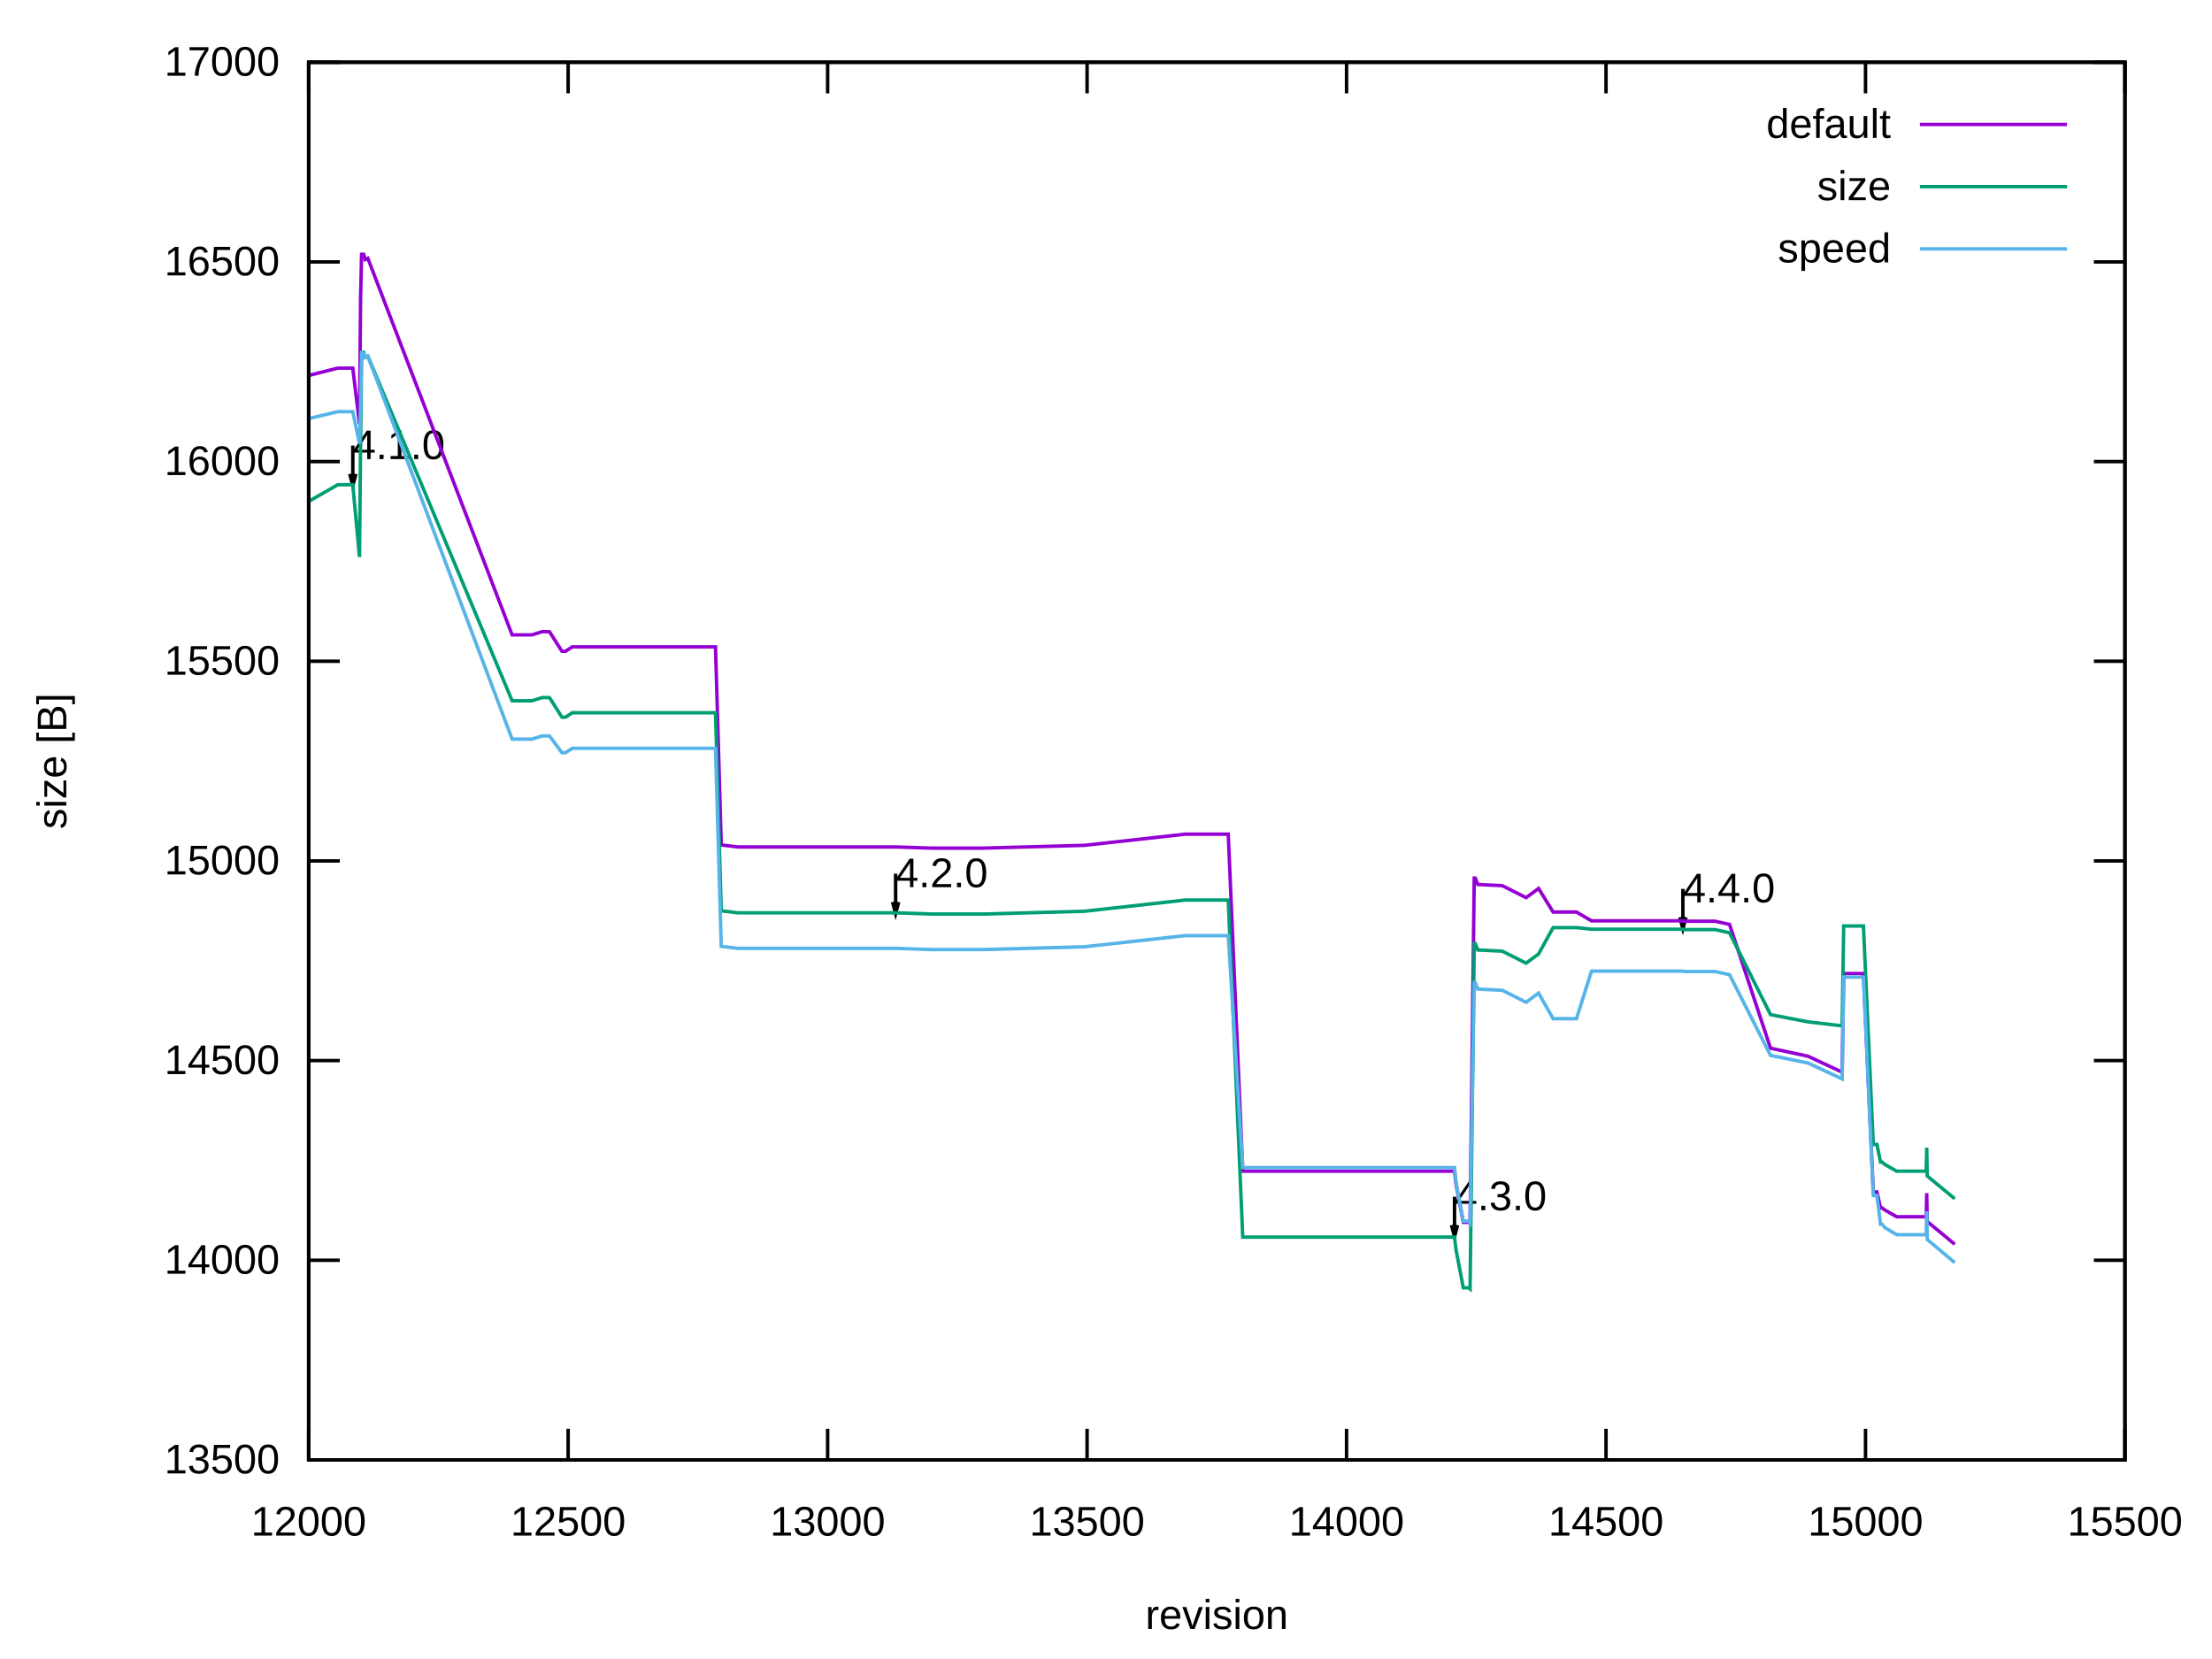
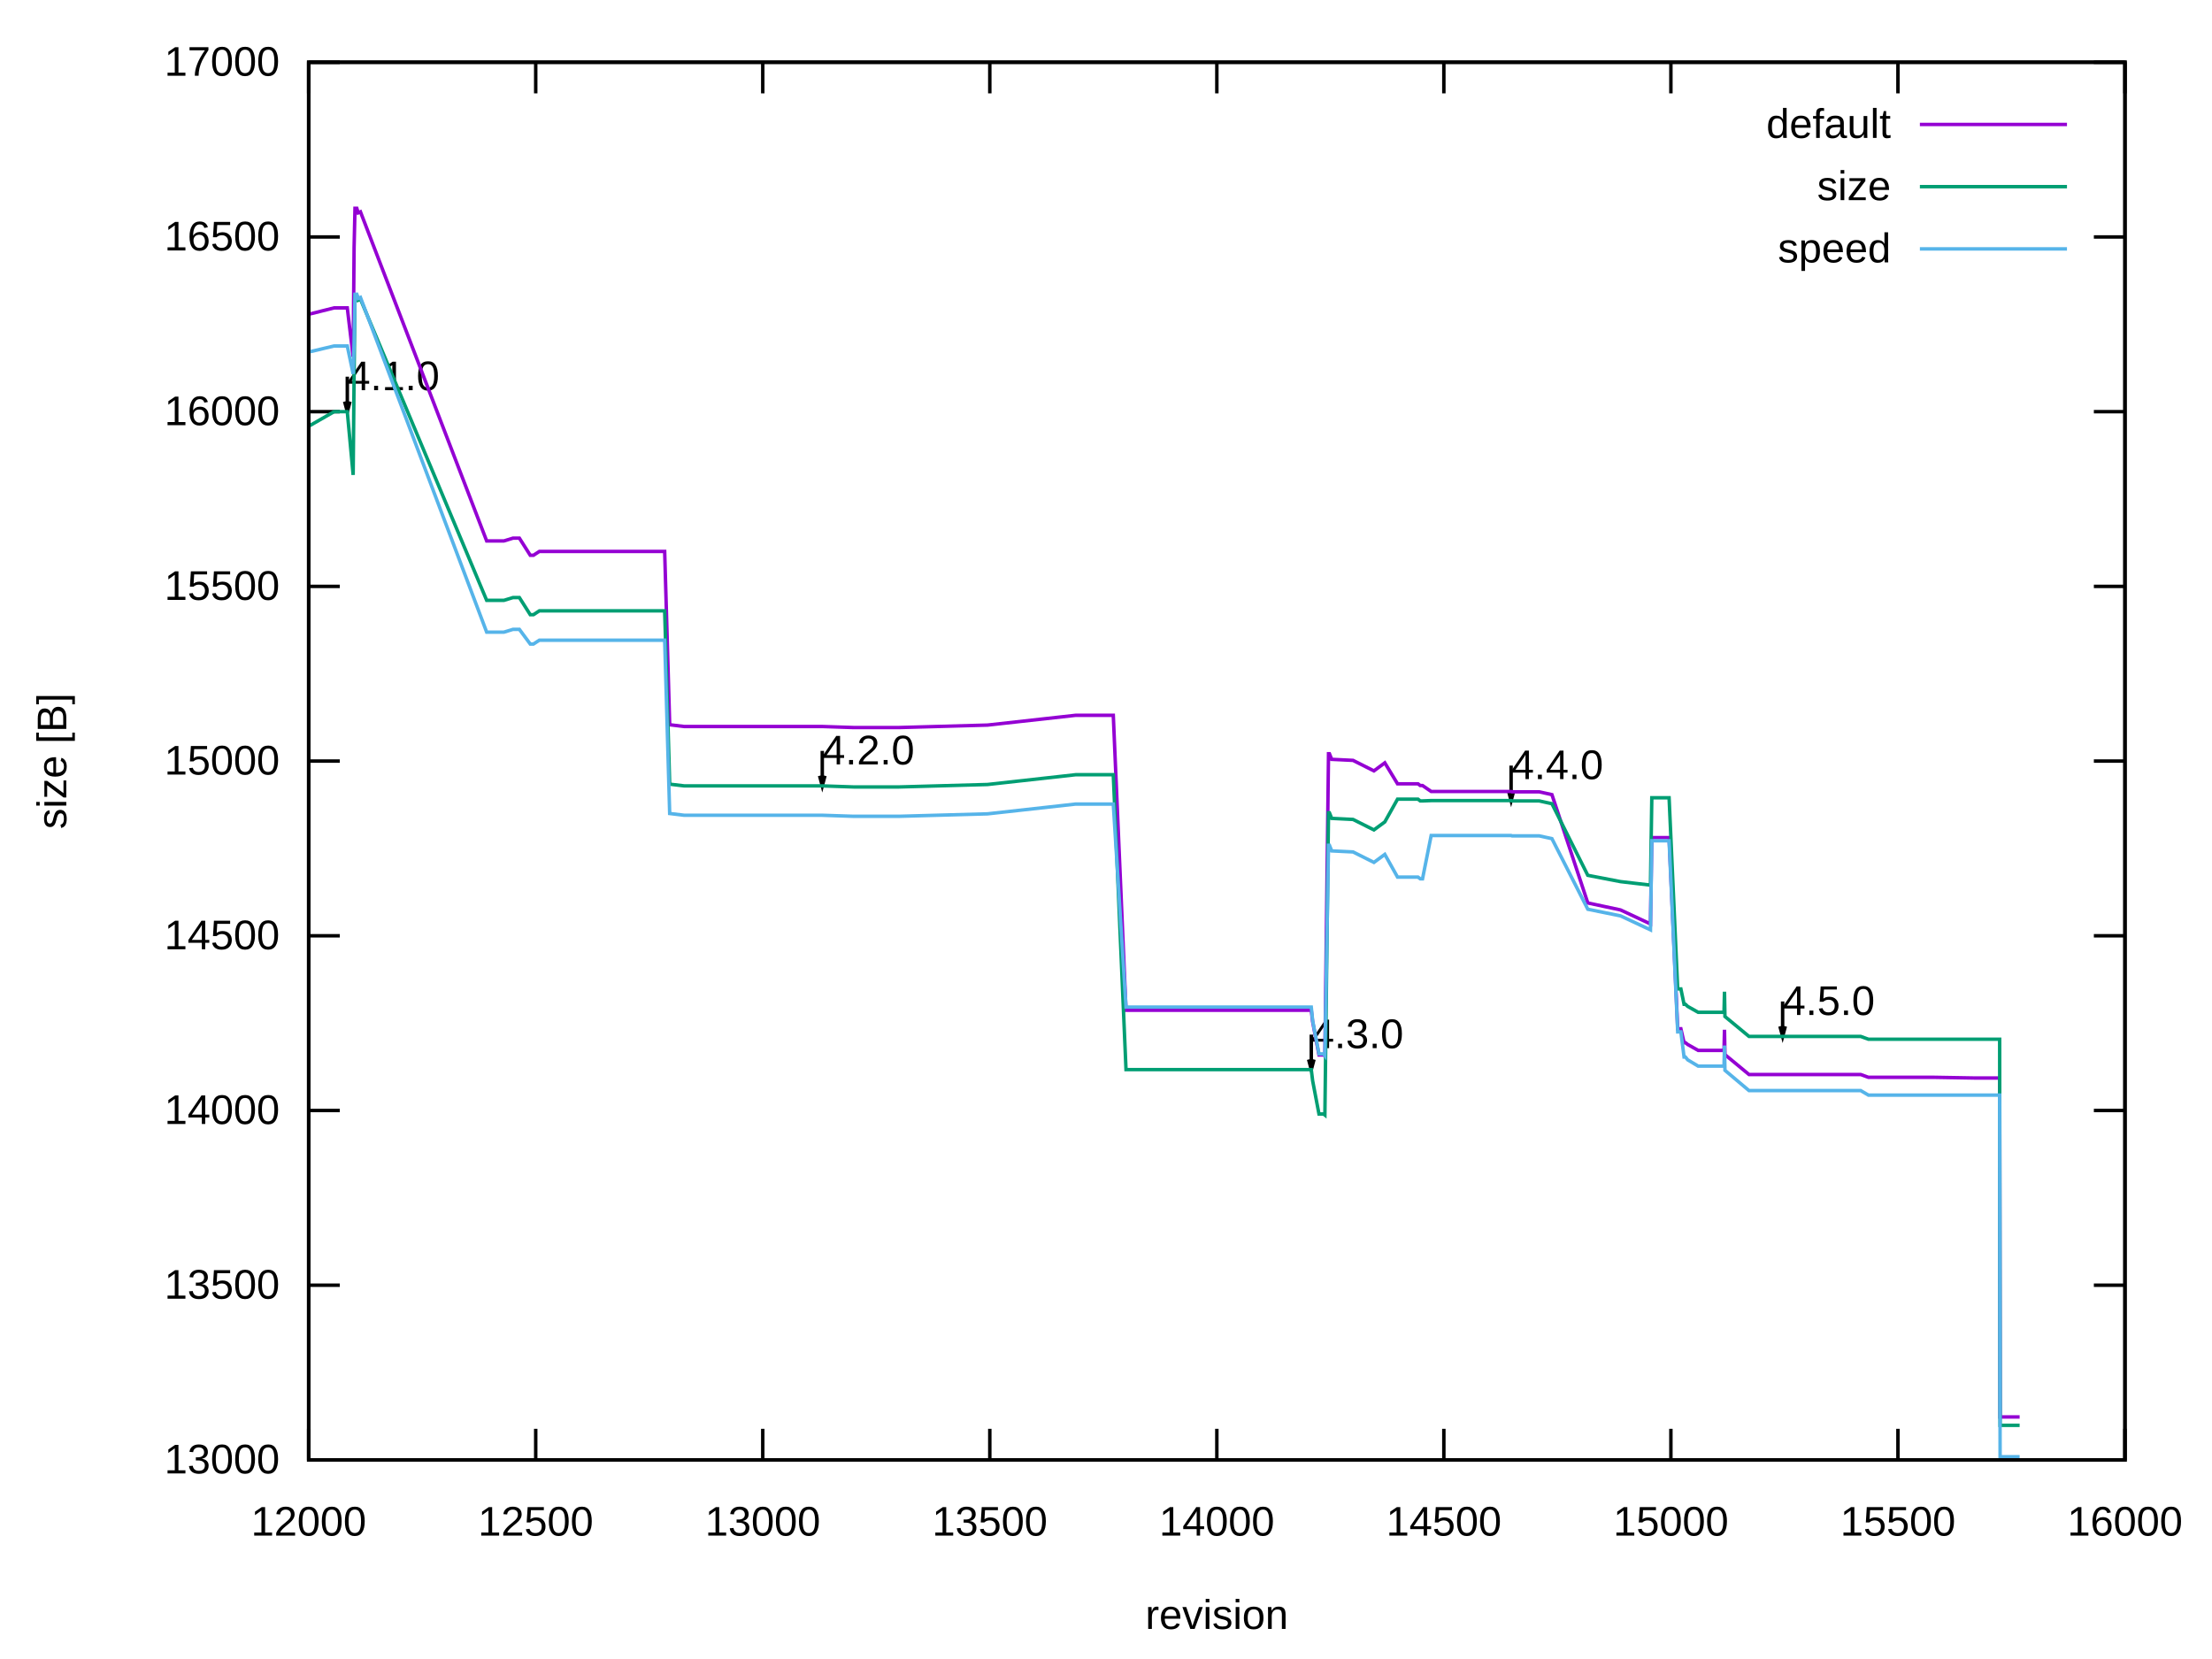
<svg xmlns="http://www.w3.org/2000/svg" xmlns:xlink="http://www.w3.org/1999/xlink" width="640" height="480" viewBox="0 0 640 480">
  <g id="gnuplot_canvas">
    <rect x="0" y="0" width="640" height="480" fill="none" />
    <defs>
      <circle id="gpDot" r="0.5" stroke-width="0.5" stroke="currentColor" />
      <path id="gpPt0" stroke-width="0.222" stroke="currentColor" d="M-1,0 h2 M0,-1 v2" />
      <path id="gpPt1" stroke-width="0.222" stroke="currentColor" d="M-1,-1 L1,1 M1,-1 L-1,1" />
      <path id="gpPt2" stroke-width="0.222" stroke="currentColor" d="M-1,0 L1,0 M0,-1 L0,1 M-1,-1 L1,1 M-1,1 L1,-1" />
      <rect id="gpPt3" stroke-width="0.222" stroke="currentColor" x="-1" y="-1" width="2" height="2" />
      <rect id="gpPt4" stroke-width="0.222" stroke="currentColor" fill="currentColor" x="-1" y="-1" width="2" height="2" />
      <circle id="gpPt5" stroke-width="0.222" stroke="currentColor" cx="0" cy="0" r="1" />
      <use xlink:href="#gpPt5" id="gpPt6" fill="currentColor" stroke="none" />
      <path id="gpPt7" stroke-width="0.222" stroke="currentColor" d="M0,-1.33 L-1.33,0.67 L1.33,0.67 z" />
      <use xlink:href="#gpPt7" id="gpPt8" fill="currentColor" stroke="none" />
      <use xlink:href="#gpPt7" id="gpPt9" stroke="currentColor" transform="rotate(180)" />
      <use xlink:href="#gpPt9" id="gpPt10" fill="currentColor" stroke="none" />
      <use xlink:href="#gpPt3" id="gpPt11" stroke="currentColor" transform="rotate(45)" />
      <use xlink:href="#gpPt11" id="gpPt12" fill="currentColor" stroke="none" />
      <path id="gpPt13" stroke-width="0.222" stroke="currentColor" d="M0,1.330 L1.265,0.411 L0.782,-1.067 L-0.782,-1.076 L-1.265,0.411 z" />
      <use xlink:href="#gpPt13" id="gpPt14" fill="currentColor" stroke="none" />
      <filter id="textbox" filterUnits="objectBoundingBox" x="0" y="0" height="1" width="1">
        <feFlood flood-color="white" flood-opacity="1" result="bgnd" />
        <feComposite in="SourceGraphic" in2="bgnd" operator="atop" />
      </filter>
      <filter id="greybox" filterUnits="objectBoundingBox" x="0" y="0" height="1" width="1">
        <feFlood flood-color="lightgrey" flood-opacity="1" result="grey" />
        <feComposite in="SourceGraphic" in2="grey" operator="atop" />
      </filter>
    </defs>
    <g fill="none" color="white" stroke="currentColor" stroke-width="1.00" stroke-linecap="butt" stroke-linejoin="miter">
</g>
    <g fill="none" color="black" stroke="currentColor" stroke-width="1.00" stroke-linecap="butt" stroke-linejoin="miter">
      <path stroke="black" d="M89.31,422.40 L98.31,422.40 M614.82,422.40 L605.82,422.40  " />
      <g transform="translate(80.92,426.30)" stroke="none" fill="black" font-family="Arial" font-size="12.00" text-anchor="end">
        <text>
+           <tspan font-family="Arial"> 13000</tspan>
+         </text>
+       </g>
+     </g>
+     <g fill="none" color="black" stroke="currentColor" stroke-width="1.00" stroke-linecap="butt" stroke-linejoin="miter">
+       <path stroke="black" d="M89.31,371.85 L98.31,371.85 M614.82,371.85 L605.82,371.85  " />
+       <g transform="translate(80.92,375.75)" stroke="none" fill="black" font-family="Arial" font-size="12.00" text-anchor="end">
+         <text>
          <tspan font-family="Arial"> 13500</tspan>
        </text>
      </g>
    </g>
    <g fill="none" color="black" stroke="currentColor" stroke-width="1.00" stroke-linecap="butt" stroke-linejoin="miter">
-       <path stroke="black" d="M89.31,364.63 L98.31,364.63 M614.82,364.63 L605.82,364.63  " />
-       <g transform="translate(80.92,368.53)" stroke="none" fill="black" font-family="Arial" font-size="12.00" text-anchor="end">
+       <path stroke="black" d="M89.31,321.30 L98.31,321.30 M614.82,321.30 L605.82,321.30  " />
+       <g transform="translate(80.92,325.20)" stroke="none" fill="black" font-family="Arial" font-size="12.00" text-anchor="end">
        <text>
          <tspan font-family="Arial"> 14000</tspan>
        </text>
      </g>
    </g>
    <g fill="none" color="black" stroke="currentColor" stroke-width="1.00" stroke-linecap="butt" stroke-linejoin="miter">
-       <path stroke="black" d="M89.31,306.86 L98.31,306.86 M614.82,306.86 L605.82,306.86  " />
-       <g transform="translate(80.92,310.76)" stroke="none" fill="black" font-family="Arial" font-size="12.00" text-anchor="end">
+       <path stroke="black" d="M89.31,270.75 L98.31,270.75 M614.82,270.75 L605.82,270.75  " />
+       <g transform="translate(80.92,274.65)" stroke="none" fill="black" font-family="Arial" font-size="12.00" text-anchor="end">
        <text>
          <tspan font-family="Arial"> 14500</tspan>
        </text>
      </g>
    </g>
    <g fill="none" color="black" stroke="currentColor" stroke-width="1.00" stroke-linecap="butt" stroke-linejoin="miter">
-       <path stroke="black" d="M89.31,249.09 L98.31,249.09 M614.82,249.09 L605.82,249.09  " />
-       <g transform="translate(80.92,252.99)" stroke="none" fill="black" font-family="Arial" font-size="12.00" text-anchor="end">
+       <path stroke="black" d="M89.31,220.20 L98.31,220.20 M614.82,220.20 L605.82,220.20  " />
+       <g transform="translate(80.92,224.10)" stroke="none" fill="black" font-family="Arial" font-size="12.00" text-anchor="end">
        <text>
          <tspan font-family="Arial"> 15000</tspan>
        </text>
      </g>
    </g>
    <g fill="none" color="black" stroke="currentColor" stroke-width="1.00" stroke-linecap="butt" stroke-linejoin="miter">
-       <path stroke="black" d="M89.31,191.32 L98.31,191.32 M614.82,191.32 L605.82,191.32  " />
-       <g transform="translate(80.92,195.22)" stroke="none" fill="black" font-family="Arial" font-size="12.00" text-anchor="end">
+       <path stroke="black" d="M89.31,169.66 L98.31,169.66 M614.82,169.66 L605.82,169.66  " />
+       <g transform="translate(80.92,173.56)" stroke="none" fill="black" font-family="Arial" font-size="12.00" text-anchor="end">
        <text>
          <tspan font-family="Arial"> 15500</tspan>
        </text>
      </g>
    </g>
    <g fill="none" color="black" stroke="currentColor" stroke-width="1.00" stroke-linecap="butt" stroke-linejoin="miter">
-       <path stroke="black" d="M89.31,133.55 L98.31,133.55 M614.82,133.55 L605.82,133.55  " />
-       <g transform="translate(80.92,137.45)" stroke="none" fill="black" font-family="Arial" font-size="12.00" text-anchor="end">
+       <path stroke="black" d="M89.31,119.11 L98.31,119.11 M614.82,119.11 L605.82,119.11  " />
+       <g transform="translate(80.92,123.01)" stroke="none" fill="black" font-family="Arial" font-size="12.00" text-anchor="end">
        <text>
          <tspan font-family="Arial"> 16000</tspan>
        </text>
      </g>
    </g>
    <g fill="none" color="black" stroke="currentColor" stroke-width="1.00" stroke-linecap="butt" stroke-linejoin="miter">
-       <path stroke="black" d="M89.31,75.78 L98.31,75.78 M614.82,75.78 L605.82,75.78  " />
-       <g transform="translate(80.92,79.68)" stroke="none" fill="black" font-family="Arial" font-size="12.00" text-anchor="end">
+       <path stroke="black" d="M89.31,68.56 L98.31,68.56 M614.82,68.56 L605.82,68.56  " />
+       <g transform="translate(80.92,72.46)" stroke="none" fill="black" font-family="Arial" font-size="12.00" text-anchor="end">
        <text>
          <tspan font-family="Arial"> 16500</tspan>
        </text>
      </g>
    </g>
    <g fill="none" color="black" stroke="currentColor" stroke-width="1.00" stroke-linecap="butt" stroke-linejoin="miter">
      <path stroke="black" d="M89.31,18.01 L98.31,18.01 M614.82,18.01 L605.82,18.01  " />
      <g transform="translate(80.92,21.91)" stroke="none" fill="black" font-family="Arial" font-size="12.00" text-anchor="end">
        <text>
          <tspan font-family="Arial"> 17000</tspan>
        </text>
      </g>
    </g>
    <g fill="none" color="black" stroke="currentColor" stroke-width="1.00" stroke-linecap="butt" stroke-linejoin="miter">
      <path stroke="black" d="M89.31,422.40 L89.31,413.40 M89.31,18.01 L89.31,27.01  " />
      <g transform="translate(89.31,444.30)" stroke="none" fill="black" font-family="Arial" font-size="12.00" text-anchor="middle">
        <text>
          <tspan font-family="Arial"> 12000</tspan>
        </text>
      </g>
    </g>
    <g fill="none" color="black" stroke="currentColor" stroke-width="1.00" stroke-linecap="butt" stroke-linejoin="miter">
-       <path stroke="black" d="M164.38,422.40 L164.38,413.40 M164.38,18.01 L164.38,27.01  " />
-       <g transform="translate(164.38,444.30)" stroke="none" fill="black" font-family="Arial" font-size="12.00" text-anchor="middle">
+       <path stroke="black" d="M155.00,422.40 L155.00,413.40 M155.00,18.01 L155.00,27.01  " />
+       <g transform="translate(155.00,444.30)" stroke="none" fill="black" font-family="Arial" font-size="12.00" text-anchor="middle">
        <text>
          <tspan font-family="Arial"> 12500</tspan>
        </text>
      </g>
    </g>
    <g fill="none" color="black" stroke="currentColor" stroke-width="1.00" stroke-linecap="butt" stroke-linejoin="miter">
-       <path stroke="black" d="M239.46,422.40 L239.46,413.40 M239.46,18.01 L239.46,27.01  " />
-       <g transform="translate(239.46,444.30)" stroke="none" fill="black" font-family="Arial" font-size="12.00" text-anchor="middle">
+       <path stroke="black" d="M220.69,422.40 L220.69,413.40 M220.69,18.01 L220.69,27.01  " />
+       <g transform="translate(220.69,444.30)" stroke="none" fill="black" font-family="Arial" font-size="12.00" text-anchor="middle">
        <text>
          <tspan font-family="Arial"> 13000</tspan>
        </text>
      </g>
    </g>
    <g fill="none" color="black" stroke="currentColor" stroke-width="1.00" stroke-linecap="butt" stroke-linejoin="miter">
-       <path stroke="black" d="M314.53,422.40 L314.53,413.40 M314.53,18.01 L314.53,27.01  " />
-       <g transform="translate(314.53,444.30)" stroke="none" fill="black" font-family="Arial" font-size="12.00" text-anchor="middle">
+       <path stroke="black" d="M286.38,422.40 L286.38,413.40 M286.38,18.01 L286.38,27.01  " />
+       <g transform="translate(286.38,444.30)" stroke="none" fill="black" font-family="Arial" font-size="12.00" text-anchor="middle">
        <text>
          <tspan font-family="Arial"> 13500</tspan>
        </text>
      </g>
    </g>
    <g fill="none" color="black" stroke="currentColor" stroke-width="1.00" stroke-linecap="butt" stroke-linejoin="miter">
-       <path stroke="black" d="M389.60,422.40 L389.60,413.40 M389.60,18.01 L389.60,27.01  " />
-       <g transform="translate(389.60,444.30)" stroke="none" fill="black" font-family="Arial" font-size="12.00" text-anchor="middle">
+       <path stroke="black" d="M352.07,422.40 L352.07,413.40 M352.07,18.01 L352.07,27.01  " />
+       <g transform="translate(352.07,444.30)" stroke="none" fill="black" font-family="Arial" font-size="12.00" text-anchor="middle">
        <text>
          <tspan font-family="Arial"> 14000</tspan>
        </text>
      </g>
    </g>
    <g fill="none" color="black" stroke="currentColor" stroke-width="1.00" stroke-linecap="butt" stroke-linejoin="miter">
-       <path stroke="black" d="M464.67,422.40 L464.67,413.40 M464.67,18.01 L464.67,27.01  " />
-       <g transform="translate(464.67,444.30)" stroke="none" fill="black" font-family="Arial" font-size="12.00" text-anchor="middle">
+       <path stroke="black" d="M417.75,422.40 L417.75,413.40 M417.75,18.01 L417.75,27.01  " />
+       <g transform="translate(417.75,444.30)" stroke="none" fill="black" font-family="Arial" font-size="12.00" text-anchor="middle">
        <text>
          <tspan font-family="Arial"> 14500</tspan>
        </text>
      </g>
    </g>
    <g fill="none" color="black" stroke="currentColor" stroke-width="1.00" stroke-linecap="butt" stroke-linejoin="miter">
-       <path stroke="black" d="M539.75,422.40 L539.75,413.40 M539.75,18.01 L539.75,27.01  " />
-       <g transform="translate(539.75,444.30)" stroke="none" fill="black" font-family="Arial" font-size="12.00" text-anchor="middle">
+       <path stroke="black" d="M483.44,422.40 L483.44,413.40 M483.44,18.01 L483.44,27.01  " />
+       <g transform="translate(483.44,444.30)" stroke="none" fill="black" font-family="Arial" font-size="12.00" text-anchor="middle">
        <text>
          <tspan font-family="Arial"> 15000</tspan>
+         </text>
+       </g>
+     </g>
+     <g fill="none" color="black" stroke="currentColor" stroke-width="1.00" stroke-linecap="butt" stroke-linejoin="miter">
+       <path stroke="black" d="M549.13,422.40 L549.13,413.40 M549.13,18.01 L549.13,27.01  " />
+       <g transform="translate(549.13,444.30)" stroke="none" fill="black" font-family="Arial" font-size="12.00" text-anchor="middle">
+         <text>
+           <tspan font-family="Arial"> 15500</tspan>
        </text>
      </g>
    </g>
    <g fill="none" color="black" stroke="currentColor" stroke-width="1.00" stroke-linecap="butt" stroke-linejoin="miter">
      <path stroke="black" d="M614.82,422.40 L614.82,413.40 M614.82,18.01 L614.82,27.01  " />
      <g transform="translate(614.82,444.30)" stroke="none" fill="black" font-family="Arial" font-size="12.00" text-anchor="middle">
        <text>
-           <tspan font-family="Arial"> 15500</tspan>
+           <tspan font-family="Arial"> 16000</tspan>
        </text>
      </g>
    </g>
    <g fill="none" color="black" stroke="currentColor" stroke-width="1.00" stroke-linecap="butt" stroke-linejoin="miter">
</g>
    <g fill="none" color="black" stroke="currentColor" stroke-width="1.00" stroke-linecap="butt" stroke-linejoin="miter">
      <path stroke="black" d="M89.31,18.01 L89.31,422.40 L614.82,422.40 L614.82,18.01 L89.31,18.01 Z  " />
-       <g transform="translate(102.07,132.83)" stroke="none" fill="black" font-family="Arial" font-size="12.00" text-anchor="start">
+       <g transform="translate(100.48,112.90)" stroke="none" fill="black" font-family="Arial" font-size="12.00" text-anchor="start">
        <text>
          <tspan font-family="Arial">4.1.0</tspan>
        </text>
      </g>
-       <g transform="translate(259.12,256.69)" stroke="none" fill="black" font-family="Arial" font-size="12.00" text-anchor="start">
+       <g transform="translate(237.90,221.17)" stroke="none" fill="black" font-family="Arial" font-size="12.00" text-anchor="start">
        <text>
          <tspan font-family="Arial">4.2.0</tspan>
        </text>
      </g>
-       <g transform="translate(420.83,350.16)" stroke="none" fill="black" font-family="Arial" font-size="12.00" text-anchor="start">
+       <g transform="translate(379.39,303.26)" stroke="none" fill="black" font-family="Arial" font-size="12.00" text-anchor="start">
        <text>
          <tspan font-family="Arial">4.3.0</tspan>
        </text>
      </g>
-       <g transform="translate(486.90,261.08)" stroke="none" fill="black" font-family="Arial" font-size="12.00" text-anchor="start">
+       <g transform="translate(437.20,225.42)" stroke="none" fill="black" font-family="Arial" font-size="12.00" text-anchor="start">
        <text>
          <tspan font-family="Arial">4.4.0</tspan>
        </text>
      </g>
-     </g>
-     <g fill="none" color="black" stroke="currentColor" stroke-width="1.00" stroke-linecap="butt" stroke-linejoin="miter">
-       <path stroke="black" d="M101.19,137.13 L102.08,140.47 L102.97,137.13 M102.08,128.92 L102.08,140.47  " />
-     </g>
-     <g fill="none" color="black" stroke="currentColor" stroke-width="1.00" stroke-linecap="butt" stroke-linejoin="miter">
-       <path stroke="black" d="M258.24,260.99 L259.13,264.33 L260.02,260.99 M259.13,252.78 L259.13,264.33  " />
-     </g>
-     <g fill="none" color="black" stroke="currentColor" stroke-width="1.00" stroke-linecap="butt" stroke-linejoin="miter">
-       <path stroke="black" d="M419.95,354.46 L420.84,357.80 L421.73,354.46 M420.84,346.25 L420.84,357.80  " />
-     </g>
-     <g fill="none" color="black" stroke="currentColor" stroke-width="1.00" stroke-linecap="butt" stroke-linejoin="miter">
-       <path stroke="black" d="M486.02,265.38 L486.91,268.72 L487.80,265.38 M486.91,257.17 L486.91,268.72  " />
+       <g transform="translate(515.76,293.66)" stroke="none" fill="black" font-family="Arial" font-size="12.00" text-anchor="start">
+         <text>
+           <tspan font-family="Arial">4.5.0</tspan>
+         </text>
+       </g>
+     </g>
+     <g fill="none" color="black" stroke="currentColor" stroke-width="1.00" stroke-linecap="butt" stroke-linejoin="miter">
+       <path stroke="black" d="M99.71,116.18 L100.49,119.10 L101.27,116.18 M100.49,108.99 L100.49,119.10  " />
+     </g>
+     <g fill="none" color="black" stroke="currentColor" stroke-width="1.00" stroke-linecap="butt" stroke-linejoin="miter">
+       <path stroke="black" d="M237.13,224.45 L237.91,227.37 L238.69,224.45 M237.91,217.26 L237.91,227.37  " />
+     </g>
+     <g fill="none" color="black" stroke="currentColor" stroke-width="1.00" stroke-linecap="butt" stroke-linejoin="miter">
+       <path stroke="black" d="M378.62,306.54 L379.40,309.46 L380.18,306.54 M379.40,299.35 L379.40,309.46  " />
+     </g>
+     <g fill="none" color="black" stroke="currentColor" stroke-width="1.00" stroke-linecap="butt" stroke-linejoin="miter">
+       <path stroke="black" d="M436.43,228.70 L437.21,231.62 L437.99,228.70 M437.21,221.51 L437.21,231.62  " />
+     </g>
+     <g fill="none" color="black" stroke="currentColor" stroke-width="1.00" stroke-linecap="butt" stroke-linejoin="miter">
+       <path stroke="black" d="M514.99,296.94 L515.77,299.86 L516.55,296.94 M515.77,289.75 L515.77,299.86  " />
    </g>
    <g fill="none" color="black" stroke="currentColor" stroke-width="1.00" stroke-linecap="butt" stroke-linejoin="miter">
</g>
    <g id="gnuplot_plot_1">
      <g fill="none" color="black" stroke="currentColor" stroke-width="1.00" stroke-linecap="butt" stroke-linejoin="miter">
        <g transform="translate(547.09,39.91)" stroke="none" fill="black" font-family="Arial" font-size="12.00" text-anchor="end">
          <text>
            <tspan font-family="Arial">default</tspan>
          </text>
        </g>
      </g>
      <g fill="none" color="black" stroke="currentColor" stroke-width="1.00" stroke-linecap="butt" stroke-linejoin="miter">
-         <path stroke="rgb(148,   0, 211)" d="M555.48,36.01 L598.04,36.01 M89.46,108.59 L97.72,106.51 L102.07,106.51 L104.02,122.69 L104.32,86.53 L104.62,73.58   L105.23,73.58 L105.68,75.09 L106.43,74.74 L148.17,183.69 L151.62,183.69 L153.87,183.69 L156.88,182.77 L158.98,182.77   L162.58,188.43 L163.63,188.43 L165.58,187.16 L185.70,187.16 L190.36,187.16 L192.76,187.16 L193.21,187.16 L201.32,187.16   L207.02,187.16 L208.68,244.47 L213.48,245.05 L218.74,245.05 L220.69,245.05 L223.09,245.05 L224.44,245.05 L234.80,245.05   L259.12,245.05 L269.48,245.39 L284.50,245.39 L313.78,244.58 L342.91,241.35 L344.41,241.35 L345.91,241.35 L351.76,241.35   L355.37,241.35 L359.57,338.86 L374.59,338.86 L389.60,338.86 L417.23,338.86 L420.83,338.86 L421.28,342.68 L423.38,353.65   L424.89,353.65 L425.34,354.00 L426.54,254.06 L426.84,254.06 L427.59,255.91 L434.65,256.25 L441.55,259.72 L445.16,257.06   L449.36,263.88 L450.41,263.88 L456.12,263.88 L460.47,266.42 L466.18,266.42 L468.88,266.42 L486.90,266.42 L487.20,266.54   L496.20,266.54 L500.41,267.46 L512.27,303.28 L523.08,305.59 L532.99,310.21 L533.44,281.67 L539.15,281.67 L542.00,344.87   L543.05,344.87 L544.10,349.49 L544.55,349.49 L545.30,350.07 L548.76,352.04 L553.71,352.04 L555.36,352.04 L557.31,352.04   L557.46,345.22 L557.61,353.42 L565.57,360.01  " />
+         <path stroke="rgb(148,   0, 211)" d="M555.48,36.01 L598.04,36.01 M89.44,90.90 L96.67,89.08 L100.48,89.08 L102.18,103.24 L102.45,71.59 L102.71,60.27   L103.24,60.27 L103.63,61.58 L104.29,61.28 L140.81,156.51 L143.83,156.51 L145.80,156.51 L148.43,155.70 L150.27,155.70   L153.42,160.66 L154.34,160.66 L156.05,159.55 L173.65,159.55 L177.73,159.55 L179.83,159.55 L180.22,159.55 L187.32,159.55   L192.31,159.55 L193.76,209.69 L197.96,210.20 L202.56,210.20 L204.27,210.20 L206.37,210.20 L207.55,210.20 L216.61,210.20   L237.90,210.20 L246.96,210.50 L260.10,210.50 L285.72,209.79 L311.21,206.96 L312.52,206.96 L313.83,206.96 L318.96,206.96   L322.11,206.96 L325.79,292.29 L326.32,292.29 L327.50,292.29 L329.07,292.29 L331.70,292.29 L336.96,292.29 L338.93,292.29   L352.07,292.29 L376.24,292.29 L379.39,292.29 L379.79,295.62 L381.62,305.23 L382.94,305.23 L383.33,305.53 L384.38,218.08   L384.65,218.08 L385.30,219.70 L391.48,220.00 L397.52,223.04 L400.67,220.71 L404.35,226.78 L405.27,226.78 L410.27,226.78   L410.92,227.28 L411.58,227.28 L414.08,229.00 L419.07,229.00 L421.43,229.00 L437.20,229.00 L437.46,229.10 L445.34,229.10   L449.02,229.91 L459.40,261.25 L468.86,263.27 L477.53,267.32 L477.92,242.35 L482.92,242.35 L485.41,297.65 L486.33,297.65   L487.25,301.69 L487.65,301.69 L488.30,302.20 L491.33,303.91 L495.66,303.91 L497.11,303.91 L498.81,303.91 L498.95,297.95   L499.08,305.13 L506.04,310.89 L514.97,310.89 L515.76,310.89 L525.09,310.89 L538.36,310.89 L540.59,311.70 L542.69,311.70   L547.29,311.70 L555.70,311.70 L559.64,311.70 L571.33,311.90 L578.56,311.90 L578.69,409.97 L584.34,409.97  " />
      </g>
    </g>
    <g id="gnuplot_plot_2">
      <g fill="none" color="black" stroke="currentColor" stroke-width="1.00" stroke-linecap="butt" stroke-linejoin="miter">
        <g transform="translate(547.09,57.91)" stroke="none" fill="black" font-family="Arial" font-size="12.00" text-anchor="end">
          <text>
            <tspan font-family="Arial">size</tspan>
          </text>
        </g>
      </g>
      <g fill="none" color="black" stroke="currentColor" stroke-width="1.00" stroke-linecap="butt" stroke-linejoin="miter">
-         <path stroke="rgb(  0, 158, 115)" d="M555.48,54.01 L598.04,54.01 M89.46,144.99 L97.72,140.25 L102.07,140.25 L104.02,161.16 L104.32,128.47 L104.62,101.89   L105.23,101.89 L105.68,103.39 L106.43,103.05 L148.17,202.76 L151.62,202.76 L153.87,202.76 L156.88,201.83 L158.98,201.83   L162.58,207.50 L163.63,207.50 L165.58,206.22 L185.70,206.22 L190.36,206.22 L192.76,206.22 L193.21,206.22 L201.32,206.22   L207.02,206.22 L208.68,263.53 L213.48,264.11 L218.74,264.11 L220.69,264.11 L223.09,264.11 L224.44,264.11 L234.80,264.11   L259.12,264.11 L269.48,264.46 L284.50,264.46 L313.78,263.65 L342.91,260.41 L344.41,260.41 L345.91,260.41 L351.76,260.41   L355.37,260.41 L359.57,357.93 L374.59,357.93 L389.60,357.93 L417.23,357.93 L420.83,357.93 L421.28,361.63 L423.38,372.60   L424.89,372.60 L425.34,372.95 L426.54,273.01 L426.84,273.01 L427.59,274.86 L434.65,275.20 L441.55,278.67 L445.16,276.01   L449.36,268.39 L450.41,268.39 L456.12,268.39 L460.47,268.85 L466.18,268.85 L468.88,268.85 L486.90,268.85 L487.20,268.96   L496.20,268.96 L500.41,269.89 L512.27,293.57 L523.08,295.65 L532.99,296.81 L533.44,267.92 L539.15,267.92 L542.00,331.12   L543.05,331.12 L544.10,336.21 L544.55,336.21 L545.30,336.90 L548.76,338.86 L553.71,338.86 L555.36,338.86 L557.31,338.86   L557.46,332.05 L557.61,340.25 L565.57,346.84  " />
+         <path stroke="rgb(  0, 158, 115)" d="M555.48,54.01 L598.04,54.01 M89.44,123.25 L96.67,119.11 L100.48,119.11 L102.18,137.41 L102.45,108.80 L102.71,85.54   L103.24,85.54 L103.63,86.86 L104.29,86.55 L140.81,173.70 L143.83,173.70 L145.80,173.70 L148.43,172.89 L150.27,172.89   L153.42,177.85 L154.34,177.85 L156.05,176.73 L173.65,176.73 L177.73,176.73 L179.83,176.73 L180.22,176.73 L187.32,176.73   L192.31,176.73 L193.76,226.88 L197.96,227.38 L202.56,227.38 L204.27,227.38 L206.37,227.38 L207.55,227.38 L216.61,227.38   L237.90,227.38 L246.96,227.69 L260.10,227.69 L285.72,226.98 L311.21,224.15 L312.52,224.15 L313.83,224.15 L318.96,224.15   L322.11,224.15 L325.79,309.47 L326.32,309.47 L327.50,309.47 L329.07,309.47 L331.70,309.47 L336.96,309.47 L338.93,309.47   L352.07,309.47 L376.24,309.47 L379.39,309.47 L379.79,312.71 L381.62,322.31 L382.94,322.31 L383.33,322.62 L384.38,235.17   L384.65,235.17 L385.30,236.78 L391.48,237.09 L397.52,240.12 L400.67,237.80 L404.35,231.22 L405.27,231.22 L410.27,231.22   L410.92,231.73 L411.58,231.73 L414.08,231.63 L419.07,231.63 L421.43,231.63 L437.20,231.63 L437.46,231.73 L445.34,231.73   L449.02,232.54 L459.40,253.26 L468.86,255.08 L477.53,256.09 L477.92,230.82 L482.92,230.82 L485.41,286.12 L486.33,286.12   L487.25,290.57 L487.65,290.57 L488.30,291.18 L491.33,292.89 L495.66,292.89 L497.11,292.89 L498.81,292.89 L498.95,286.93   L499.08,294.11 L506.04,299.87 L514.97,299.87 L515.76,299.87 L525.09,299.87 L538.36,299.87 L540.59,300.68 L542.69,300.68   L547.29,300.68 L555.70,300.68 L559.64,300.68 L571.33,300.68 L578.56,300.68 L578.69,412.39 L584.34,412.39  " />
      </g>
    </g>
    <g id="gnuplot_plot_3">
      <g fill="none" color="black" stroke="currentColor" stroke-width="1.00" stroke-linecap="butt" stroke-linejoin="miter">
        <g transform="translate(547.09,75.91)" stroke="none" fill="black" font-family="Arial" font-size="12.00" text-anchor="end">
          <text>
            <tspan font-family="Arial">speed</tspan>
          </text>
        </g>
      </g>
      <g fill="none" color="black" stroke="currentColor" stroke-width="1.00" stroke-linecap="butt" stroke-linejoin="miter">
-         <path stroke="rgb( 86, 180, 233)" d="M555.48,72.01 L598.04,72.01 M89.46,121.07 L97.72,119.11 L102.07,119.11 L104.02,128.35 L104.32,118.18 L104.62,102.01   L105.23,102.01 L105.68,103.39 L106.43,103.05 L148.17,213.85 L151.62,213.85 L153.87,213.85 L156.88,212.93 L158.98,212.93   L162.58,217.78 L163.63,217.78 L165.58,216.51 L185.70,216.51 L190.36,216.51 L192.76,216.51 L193.21,216.51 L201.32,216.51   L207.02,216.51 L208.68,273.82 L213.48,274.39 L218.74,274.39 L220.69,274.39 L223.09,274.39 L224.44,274.39 L234.80,274.39   L259.12,274.39 L269.48,274.74 L284.50,274.74 L313.78,273.93 L342.91,270.70 L344.41,270.70 L345.91,270.70 L351.76,270.70   L355.37,270.70 L359.57,337.82 L374.59,337.82 L389.60,337.82 L417.23,337.82 L420.83,337.82 L421.28,342.33 L423.38,353.31   L424.89,353.31 L425.34,353.88 L426.54,284.33 L426.84,284.33 L427.59,286.18 L434.65,286.52 L441.55,289.99 L445.16,287.33   L449.36,294.73 L450.41,294.73 L456.12,294.73 L460.47,280.98 L466.18,280.98 L468.88,280.98 L486.90,280.98 L487.20,281.09   L496.20,281.09 L500.41,282.02 L512.27,305.36 L523.08,307.55 L532.99,312.17 L533.44,282.71 L539.15,282.71 L542.00,345.91   L543.05,345.91 L544.10,354.23 L544.55,354.23 L545.30,355.16 L548.76,357.24 L553.71,357.24 L555.36,357.24 L557.31,357.24   L557.46,350.42 L557.61,358.62 L565.57,365.32  " />
+         <path stroke="rgb( 86, 180, 233)" d="M555.48,72.01 L598.04,72.01 M89.44,101.82 L96.67,100.10 L100.48,100.10 L102.18,108.19 L102.45,99.29 L102.71,85.14   L103.24,85.14 L103.63,86.35 L104.29,86.05 L140.81,182.90 L143.83,182.90 L145.80,182.90 L148.43,182.09 L150.27,182.09   L153.42,186.34 L154.34,186.34 L156.05,185.23 L173.65,185.23 L177.73,185.23 L179.83,185.23 L180.22,185.23 L187.32,185.23   L192.31,185.23 L193.76,235.37 L197.96,235.88 L202.56,235.88 L204.27,235.88 L206.37,235.88 L207.55,235.88 L216.61,235.88   L237.90,235.88 L246.96,236.18 L260.10,236.18 L285.72,235.47 L311.21,232.64 L312.52,232.64 L313.83,232.64 L318.96,232.64   L322.11,232.64 L325.79,291.38 L326.32,291.38 L327.50,291.38 L329.07,291.38 L331.70,291.38 L336.96,291.38 L338.93,291.38   L352.07,291.38 L376.24,291.38 L379.39,291.38 L379.79,295.32 L381.62,304.92 L382.94,304.92 L383.33,305.43 L384.38,244.57   L384.65,244.57 L385.30,246.19 L391.48,246.49 L397.52,249.52 L400.67,247.20 L404.35,253.77 L405.27,253.77 L410.27,253.77   L410.92,254.27 L411.58,254.27 L414.08,241.74 L419.07,241.74 L421.43,241.74 L437.20,241.74 L437.46,241.84 L445.34,241.84   L449.02,242.65 L459.40,263.07 L468.86,264.99 L477.53,269.04 L477.92,243.26 L482.92,243.26 L485.41,298.56 L486.33,298.56   L487.25,305.83 L487.65,305.83 L488.30,306.64 L491.33,308.46 L495.66,308.46 L497.11,308.46 L498.81,308.46 L498.95,302.50   L499.08,309.68 L506.04,315.54 L514.97,315.54 L515.76,315.54 L525.09,315.54 L538.36,315.54 L540.59,316.85 L542.69,316.85   L547.29,316.85 L555.70,316.85 L559.64,316.85 L571.33,316.85 L578.56,316.85 L578.69,421.49 L584.34,421.49  " />
      </g>
    </g>
    <g fill="none" color="white" stroke="rgb( 86, 180, 233)" stroke-width="2.00" stroke-linecap="butt" stroke-linejoin="miter">
</g>
    <g fill="none" color="black" stroke="currentColor" stroke-width="2.00" stroke-linecap="butt" stroke-linejoin="miter">
</g>
    <g fill="none" color="black" stroke="black" stroke-width="1.00" stroke-linecap="butt" stroke-linejoin="miter">
</g>
    <g fill="none" color="black" stroke="currentColor" stroke-width="1.00" stroke-linecap="butt" stroke-linejoin="miter">
      <path stroke="black" d="M89.31,18.01 L89.31,422.40 L614.82,422.40 L614.82,18.01 L89.31,18.01 Z  " />
      <g transform="translate(19.18,220.21) rotate(270.00)" stroke="none" fill="black" font-family="Arial" font-size="12.00" text-anchor="middle">
        <text>
          <tspan font-family="Arial">size [B]</tspan>
        </text>
      </g>
    </g>
    <g fill="none" color="black" stroke="currentColor" stroke-width="1.00" stroke-linecap="butt" stroke-linejoin="miter">
      <g transform="translate(352.06,471.30)" stroke="none" fill="black" font-family="Arial" font-size="12.00" text-anchor="middle">
        <text>
          <tspan font-family="Arial">revision</tspan>
        </text>
      </g>
    </g>
    <g fill="none" color="black" stroke="currentColor" stroke-width="1.00" stroke-linecap="butt" stroke-linejoin="miter">
</g>
    <g fill="none" color="black" stroke="currentColor" stroke-width="1.00" stroke-linecap="butt" stroke-linejoin="miter">
</g>
  </g>
</svg>
